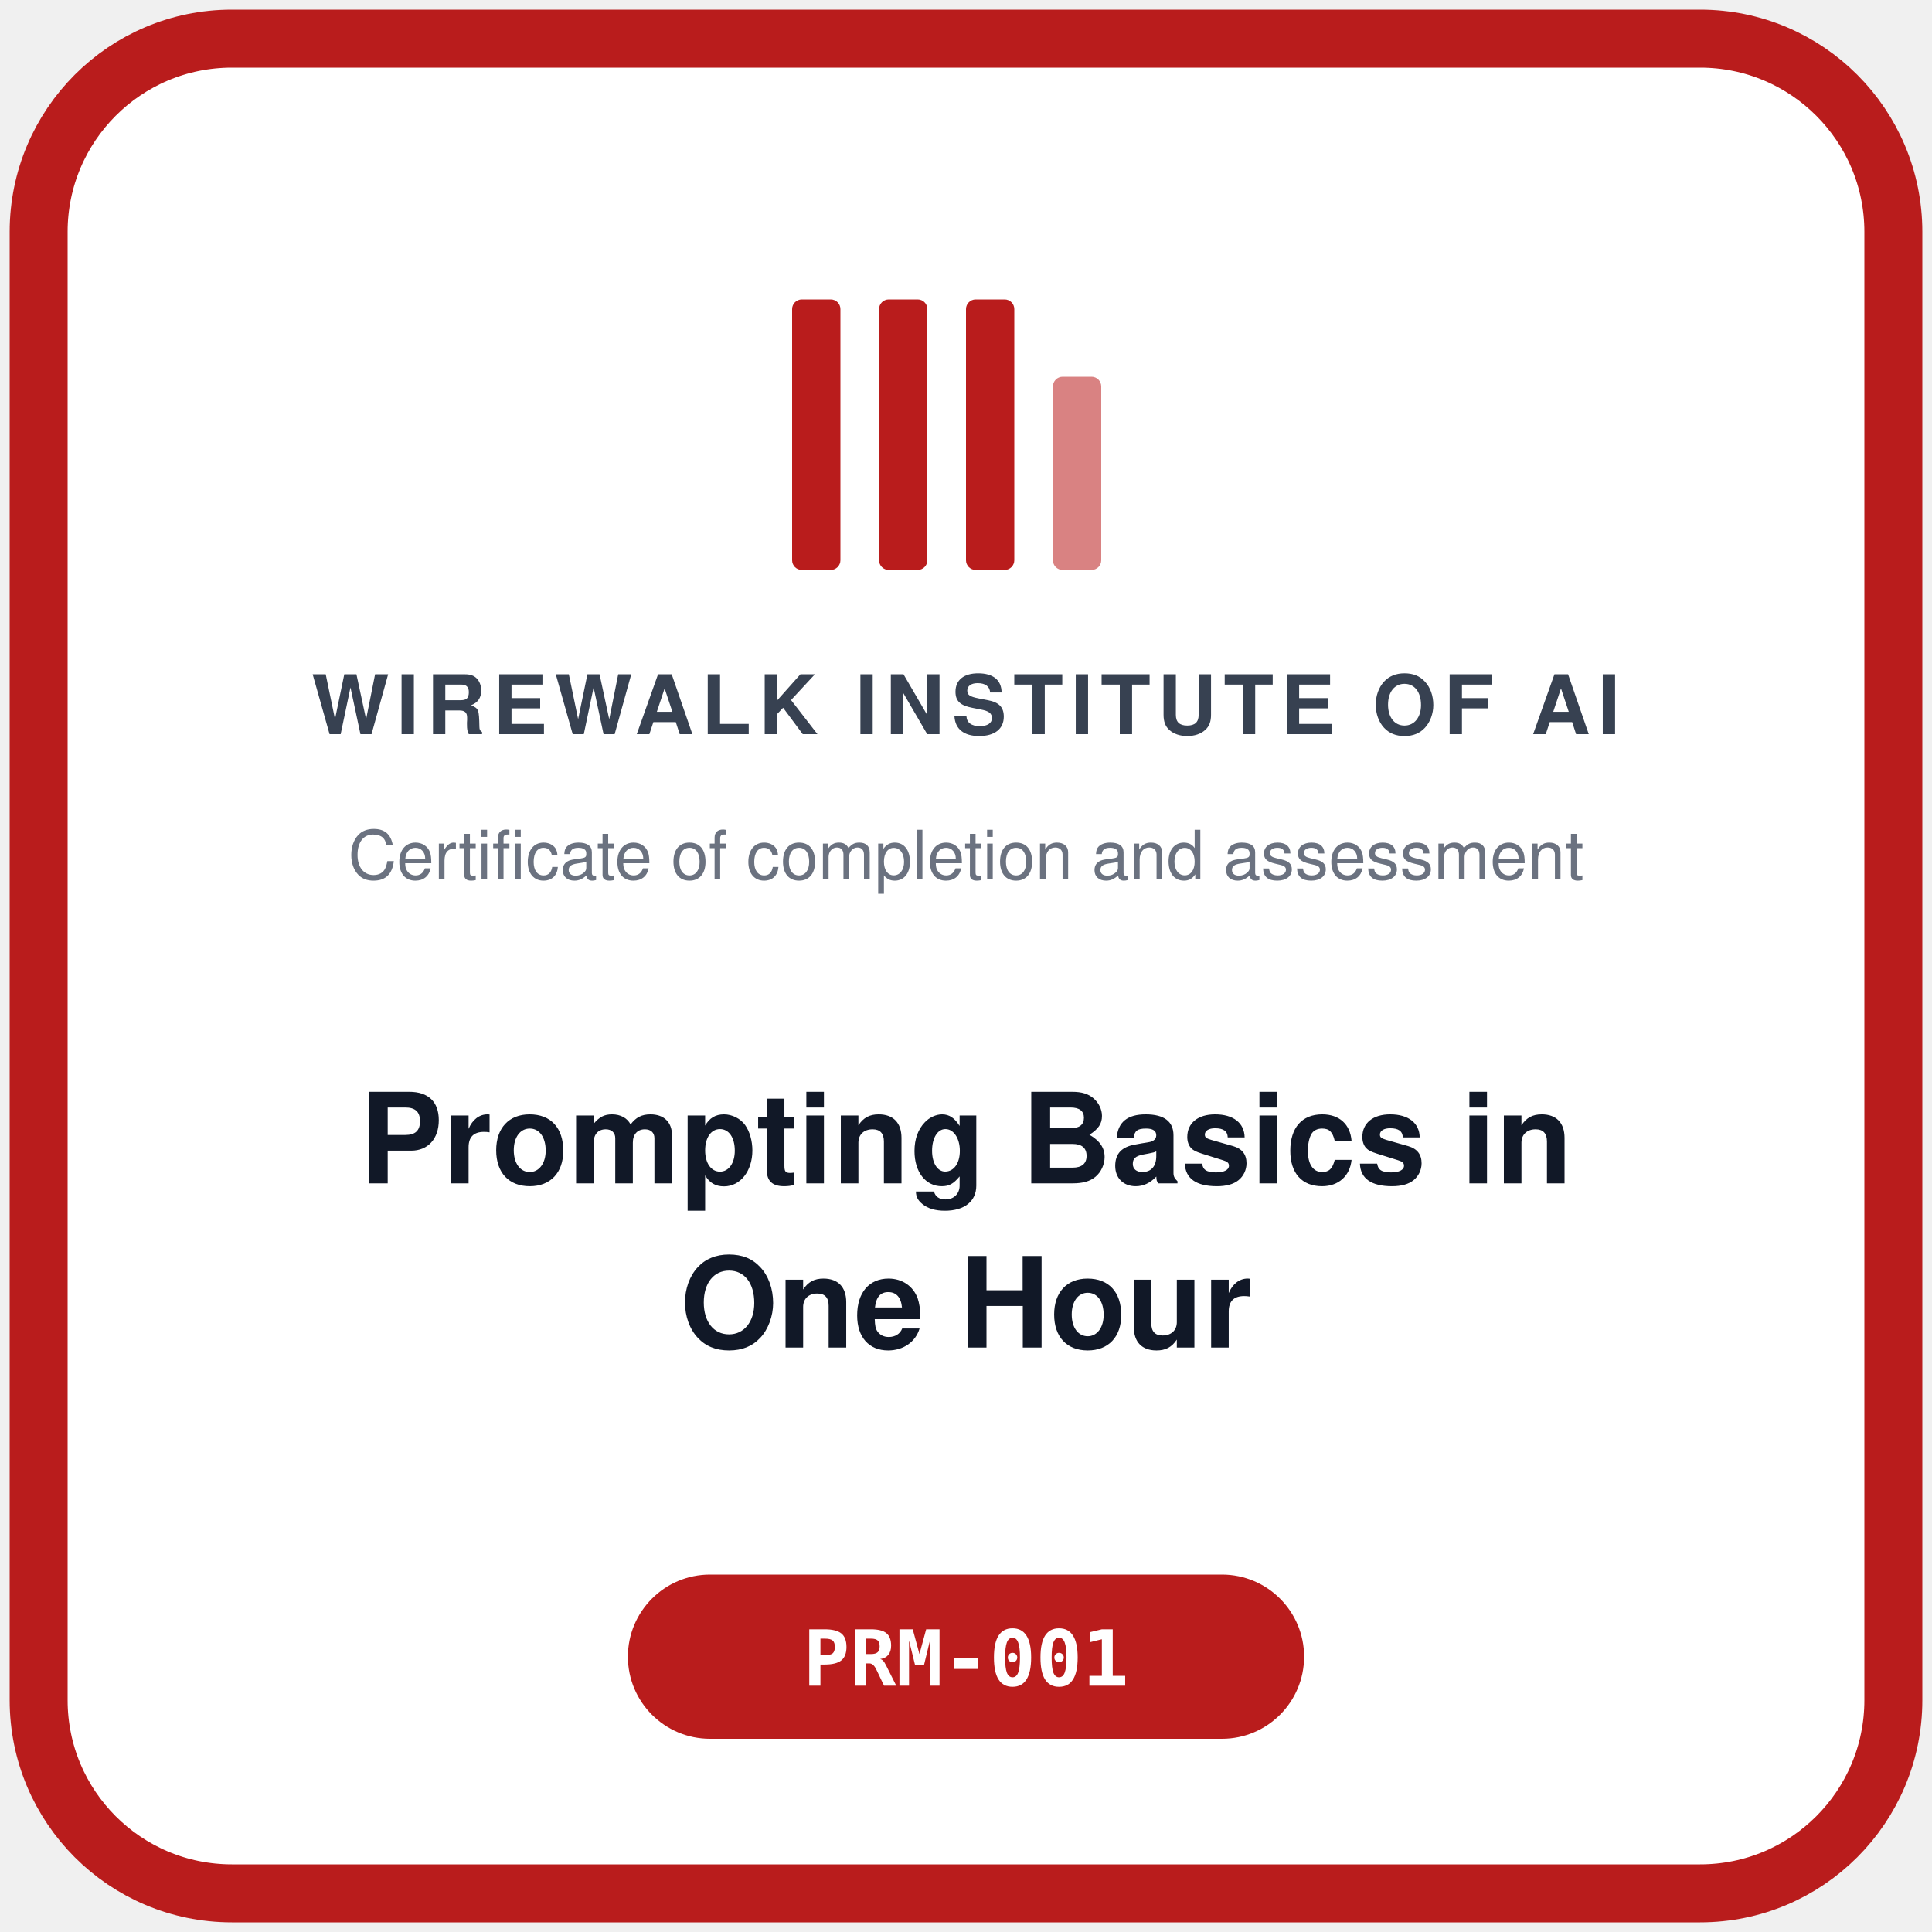
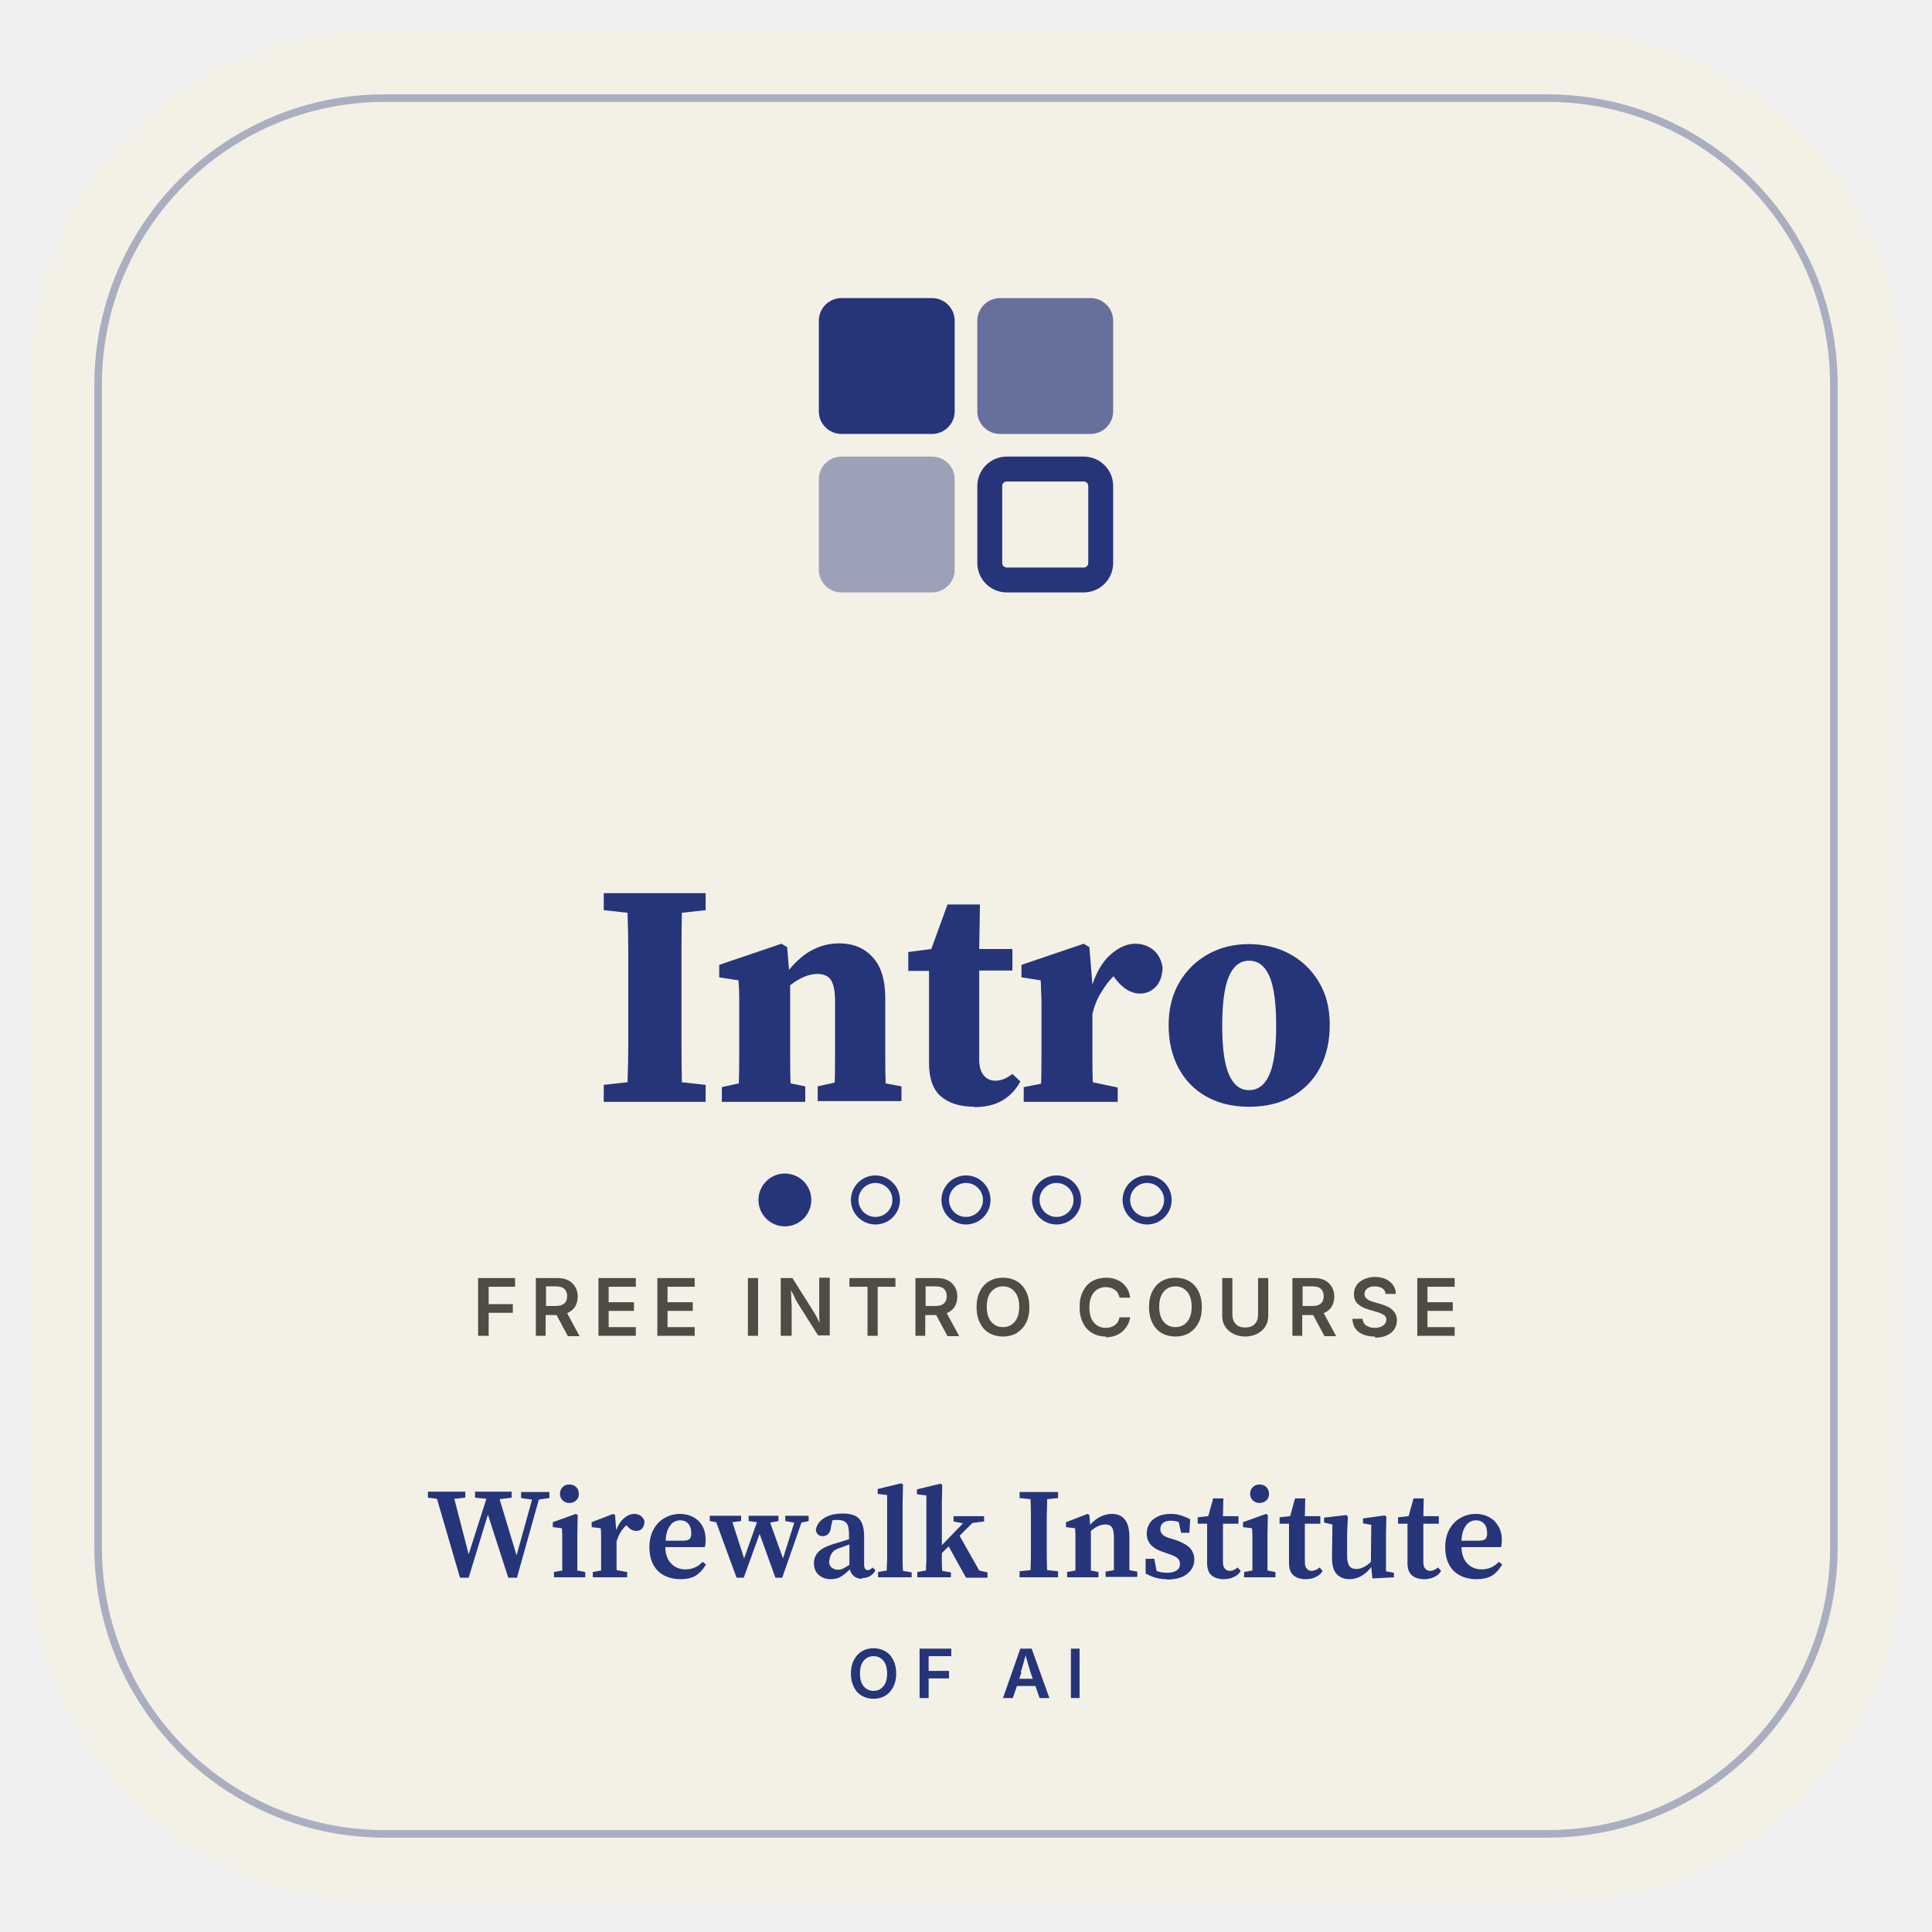
- <svg xmlns="http://www.w3.org/2000/svg" viewBox="0 0 400 400" width="400" height="400" role="img" aria-label="Wirewalk Institute of AI badge: Prompting Basics in One Hour">
-   <rect x="8" y="8" width="384" height="384" rx="40" fill="#ffffff" stroke="#b91c1c" stroke-width="12" />
-   <g fill="#b91c1c">
-     <rect x="164" y="62" width="10" height="56" rx="2" />
-     <rect x="182" y="62" width="10" height="56" rx="2" />
-     <rect x="200" y="62" width="10" height="56" rx="2" />
-     <rect x="218" y="78" width="10" height="40" rx="2" opacity="0.55" />
+ <svg xmlns="http://www.w3.org/2000/svg" viewBox="0 0 512 512" width="512" height="512" role="img" aria-labelledby="t d">
+   <rect x="8" y="8" width="496" height="496" rx="92" fill="#F3F0E6" />
+   <rect x="26" y="26" width="460" height="460" rx="76" fill="none" stroke="#26357A" stroke-opacity=".35" stroke-width="2" />
+   <g fill="#26357A">
+     <rect x="217" y="79" width="36" height="36" rx="6" />
+     <rect x="259" y="79" width="36" height="36" rx="6" opacity=".68" />
+     <rect x="217" y="121" width="36" height="36" rx="6" opacity=".42" />
  </g>
-   <text x="200" y="152" text-anchor="middle" font-family="Helvetica, Arial, sans-serif" font-size="17" font-weight="600" letter-spacing="1.5" fill="#374151">WIREWALK INSTITUTE OF AI</text>
-   <text x="200" y="182" text-anchor="middle" font-family="Helvetica, Arial, sans-serif" font-size="14" fill="#6b7280">Certificate of completion and assessment</text>
-   <g font-family="Helvetica, Arial, sans-serif">
-     <text x="200" y="245" text-anchor="middle" font-size="26" font-weight="700" fill="#111827">Prompting Basics in</text>
-     <text x="200" y="279" text-anchor="middle" font-size="26" font-weight="700" fill="#111827">One Hour</text>
-   </g>
-   <rect x="130" y="326" width="140" height="34" rx="17" fill="#b91c1c" />
-   <text x="200" y="349" text-anchor="middle" font-family="Menlo, Consolas, monospace" font-size="16" font-weight="700" fill="#ffffff">PRM-001</text>
+   <rect x="262.3" y="124.3" width="29.4" height="29.4" rx="4.5" fill="none" stroke="#26357A" stroke-width="6.6" />
+   <path fill="#26357A" d="M166.3 241.9l-6.3-.7l0-4.5l27 0l0 4.5l-6.3.7q-.1 5.1-.1 10.4q0 5.3 0 10.5l0 0l0 3q0 5.2 0 10.5q0 5.3.1 10.5l0 0l6.3.7l0 4.5l-27 0l0-4.5l6.3-.7q.2-5.1.2-10.3q0-5.2 0-10.5l0 0l0-3.1q0-5.2 0-10.5q0-5.2-.2-10.5l0 0zM213.4 292l-22.1 0l0-3.9l4.5-1q.1-3 .1-6.6q0-3.5 0-6.1l0 0l0-4.9q0-3.4 0-5.3q0-1.9-.2-4.4l0 0l-5.1-.8l0-3.3l16.5-5.6l1.5.9l.5 6q3.3-3.9 6.5-5.4q3.2-1.6 6.8-1.6l0 0q5.5 0 8.8 3.6q3.4 3.6 3.4 10.9l0 0l0 9.7q0 2.8 0 6.3q0 3.5.1 6.6l0 0l4.2.8l0 3.9l-22.2 0l0-3.9l4.5-1q.1-3 .1-6.5q0-3.5 0-6.2l0 0l0-8.8q0-4-1.1-5.7q-1.1-1.6-3.6-1.6l0 0q-3.3 0-7.2 3l0 0l0 13.1q0 2.6 0 6.2q0 3.6.1 6.7l0 0l3.9.8l0 3.9zM258.2 293.3l0 0q-5.6 0-8.8-2.7q-3.2-2.7-3.2-8.9l0 0q0-2.2 0-4.1q0-1.9 0-4.3l0 0l0-16l-5.5 0l0-5l6.1-.8l4.3-11.8l8.6 0l-.2 11.8l8.8 0l0 5.7l-8.8 0l0 23.5q0 2.9 1.2 4.3q1.2 1.4 3.1 1.4l0 0q2.2 0 4.5-1.8l0 0l2.1 2q-1.7 3.2-4.7 5q-3 1.8-7.6 1.8zM296.2 292l-24.9 0l0-3.9l4.6-.9q.1-3.1.1-6.6q0-3.5 0-6.1l0 0l0-5q0-2.4 0-3.9q0-1.5-.1-2.8q0-1.3-.1-3l0 0l-5.1-.8l0-3.3l16.5-5.6l1.5.9l.8 9.9q1.8-5.4 5-8.1q3.2-2.7 6.3-2.7l0 0q2.8 0 4.8 1.6q2 1.6 2.5 4.7l0 0q-.1 3.3-1.8 5.1q-1.7 1.8-4.2 1.8l0 0q-3.5 0-6.5-3.9l0 0l-.5-.7q-1.8 1.8-3.4 4.5q-1.6 2.7-2.2 5.6l0 0l0 5.7q0 2.6 0 6q0 3.4.1 6.3l0 0l6.6 1.4l0 3.9zM331 293.3l0 0q-6.5 0-11.3-2.7q-4.8-2.7-7.4-7.6q-2.6-4.9-2.6-11.3l0 0q0-6.5 2.8-11.3q2.8-4.8 7.6-7.5q4.8-2.7 10.8-2.7l0 0q6 0 10.9 2.6q4.8 2.6 7.7 7.4q2.9 4.8 2.9 11.4l0 0q0 6.5-2.6 11.4q-2.6 4.9-7.4 7.6q-4.8 2.7-11.3 2.7zm0-4.4l0 0q3.6 0 5.4-4.1q1.8-4.1 1.8-13l0 0q0-9-1.8-13.1q-1.8-4.1-5.4-4.1l0 0q-3.5 0-5.3 4.1q-1.8 4.1-1.8 13.1l0 0q0 8.9 1.8 13q1.8 4.1 5.3 4.1z" />
+   <circle cx="208" cy="318" r="7" fill="#26357A" />
+   <circle cx="232" cy="318" r="5.5" fill="none" stroke="#26357A" stroke-width="2" />
+   <circle cx="256" cy="318" r="5.5" fill="none" stroke="#26357A" stroke-width="2" />
+   <circle cx="280" cy="318" r="5.5" fill="none" stroke="#26357A" stroke-width="2" />
+   <circle cx="304" cy="318" r="5.5" fill="none" stroke="#26357A" stroke-width="2" />
+   <path fill="#4F4C45" d="M129.4 354l-2.7 0l0-15.3l9.8 0l0 2.3l-7 0l0 4.6l6.4 0l0 2.3l-6.4 0l0 6.1zM144.7 354l-2.7 0l0-15.3l5.7 0q2.6 0 4 1.4q1.4 1.4 1.4 3.5l0 0q0 1.5-.7 2.7q-.7 1.1-2.1 1.7l0 0l3.3 6.1l-3.1 0l-3-5.6l-2.9 0l0 5.6zm0-13l0 5.1l2.6 0q1.5 0 2.3-.7q.7-.7.7-1.9l0 0q0-1.2-.7-1.9q-.7-.7-2.3-.7l0 0l-2.6 0zM168.6 354l-10 0l0-15.3l9.9 0l0 2.3l-7.2 0l0 4.1l6.7 0l0 2.3l-6.7 0l0 4.3l7.2 0l0 2.3zM184.2 354l-10 0l0-15.3l9.9 0l0 2.3l-7.2 0l0 4.1l6.7 0l0 2.3l-6.7 0l0 4.3l7.2 0l0 2.3zM198.2 338.7l2.7 0l0 15.3l-2.7 0l0-15.3zM209.7 354l-2.8 0l0-15.3l3.1 0l5.3 8.4q.4.7.9 1.5q.5.9 1 2l0 0q-.1-1.1-.1-2.2q0-1.1 0-1.8l0 0l0-8l2.8 0l0 15.3l-3.1 0l-4.8-7.6q-.4-.6-.8-1.3q-.4-.6-.7-1.4q-.4-.7-.9-1.7l0 0q.1 1.4.1 2.6q.1 1.1.1 1.8l0 0l0 7.6zM229.8 341l-4.7 0l0-2.3l12.2 0l0 2.3l-4.7 0l0 13l-2.7 0l0-13zM245.3 354l-2.7 0l0-15.3l5.7 0q2.6 0 4 1.4q1.4 1.4 1.4 3.5l0 0q0 1.5-.7 2.7q-.7 1.1-2.1 1.7l0 0l3.3 6.1l-3.1 0l-3-5.6l-2.9 0l0 5.6zm0-13l0 5.1l2.6 0q1.5 0 2.3-.7q.7-.7.7-1.9l0 0q0-1.2-.7-1.9q-.7-.7-2.3-.7l0 0l-2.6 0zM265.8 354.2l0 0q-2 0-3.6-.9q-1.6-.9-2.5-2.7q-.9-1.8-.9-4.2l0 0q0-2.5.9-4.2q.9-1.8 2.5-2.7q1.6-.9 3.6-.9l0 0q2 0 3.6.9q1.6.9 2.5 2.7q.9 1.8.9 4.2l0 0q0 2.5-.9 4.2q-.9 1.7-2.5 2.7q-1.6.9-3.6.9zm0-2.5l0 0q1.9 0 3.1-1.4q1.2-1.4 1.2-4l0 0q0-2.6-1.2-4q-1.2-1.4-3.1-1.4l0 0q-1.9 0-3.1 1.4q-1.2 1.4-1.2 4l0 0q0 2.6 1.2 4q1.2 1.4 3.1 1.4zM293.1 354.2l0 0q-2 0-3.6-.9q-1.6-.9-2.5-2.7q-.9-1.8-.9-4.2l0 0q0-2.5.9-4.2q.9-1.8 2.5-2.7q1.6-.9 3.6-.9l0 0q1.7 0 3 .6q1.4.6 2.3 1.8q.9 1.2 1.1 2.9l0 0l-2.8 0q-.3-1.4-1.3-2.1q-1-.7-2.4-.7l0 0q-1.9 0-3.1 1.4q-1.2 1.4-1.2 4l0 0q0 2.6 1.2 4q1.2 1.4 3.1 1.4l0 0q1.4 0 2.4-.7q1-.7 1.3-2.1l0 0l2.8 0q-.2 1.5-1.1 2.7q-.8 1.2-2.2 1.9q-1.4.7-3.2.7zM311.5 354.2l0 0q-2 0-3.6-.9q-1.6-.9-2.5-2.7q-.9-1.8-.9-4.2l0 0q0-2.5.9-4.2q.9-1.8 2.5-2.7q1.6-.9 3.6-.9l0 0q2 0 3.6.9q1.6.9 2.5 2.7q.9 1.8.9 4.2l0 0q0 2.5-.9 4.2q-.9 1.7-2.5 2.7q-1.6.9-3.6.9zm0-2.5l0 0q1.9 0 3.1-1.4q1.2-1.4 1.2-4l0 0q0-2.6-1.2-4q-1.2-1.4-3.1-1.4l0 0q-1.9 0-3.1 1.4q-1.2 1.4-1.2 4l0 0q0 2.6 1.2 4q1.2 1.4 3.1 1.4zM330.2 354.2l0 0q-1.9 0-3.3-.7q-1.4-.7-2.2-1.9q-.8-1.2-.8-2.9l0 0l0-10l2.7 0l0 9.8q0 1.4.9 2.4q.9.9 2.5.9l0 0q1.6 0 2.5-.9q.9-.9.9-2.4l0 0l0-9.8l2.7 0l0 10q0 1.6-.8 2.9q-.8 1.2-2.2 1.9q-1.4.7-3.3.7zM345.2 354l-2.7 0l0-15.3l5.7 0q2.6 0 4 1.4q1.4 1.4 1.4 3.5l0 0q0 1.5-.7 2.7q-.7 1.1-2.1 1.7l0 0l3.3 6.1l-3.1 0l-3-5.6l-2.9 0l0 5.6zm0-13l0 5.1l2.6 0q1.5 0 2.3-.7q.7-.7.7-1.9l0 0q0-1.2-.7-1.9q-.7-.7-2.3-.7l0 0l-2.6 0zM364.4 354.2l0 0q-2.7 0-4.3-1.2q-1.6-1.2-1.7-3.5l0 0l2.7 0q.1 1.2 1 1.8q.9.6 2.2.6l0 0q1.4 0 2.2-.6q.9-.6.9-1.6l0 0q0-.9-.8-1.3q-.8-.5-2-.8l0 0l-1.7-.5q-1.9-.5-3-1.5q-1.1-1-1.1-2.6l0 0q0-1.4.7-2.4q.7-1 2-1.6q1.3-.6 2.9-.6l0 0q1.6 0 2.9.6q1.2.6 1.9 1.6q.7 1 .7 2.3l0 0l-2.7 0q-.1-1-.9-1.5q-.8-.5-2-.5l0 0q-1.3 0-2 .6q-.7.6-.7 1.4l0 0q0 .6.4 1.1q.4.4 1 .7q.6.2 1.2.4l0 0l1.4.4q1.1.3 2.2.8q1 .5 1.7 1.4q.7.9.7 2.2l0 0q0 1.3-.7 2.4q-.7 1-2 1.6q-1.3.6-3.1.6zM385.6 354l-10 0l0-15.3l9.9 0l0 2.3l-7.2 0l0 4.1l6.7 0l0 2.3l-6.7 0l0 4.3l7.2 0l0 2.3z" />
+   <path fill="#26357A" d="M140.9 397.4l-2.8-.4l0-1.6l7.5 0l0 1.6l-2.8.4l-5.8 20.7l-2.3 0l-5.4-16.7l-5.1 16.7l-2.3 0l-6.1-20.9l-2.4-.3l0-1.6l9.9 0l0 1.6l-2.9.3l3.8 14.7l4.7-14.7l-3-.3l0-1.6l9.7 0l0 1.6l-3.2.4l4.5 14.9l4.1-14.8zM155.2 418l-8.4 0l0-1.4l2.2-.4q0-1.3 0-2.7q0-1.5 0-2.6l0 0l0-1.6q0-1.4 0-2.3q0-.9-.1-2l0 0l-2.4-.3l0-1.3l6.1-2.2l.5.3l-.1 4.8l0 4.5q0 1.1 0 2.6q0 1.5 0 2.8l0 0l2.1.4l0 1.4zm-4.3-19.7l0 0q-1.1 0-1.8-.7q-.7-.7-.7-1.7l0 0q0-1.1.7-1.8q.7-.7 1.8-.7l0 0q1.1 0 1.8.7q.7.7.7 1.8l0 0q0 1.1-.7 1.7q-.7.7-1.8.7zM166.2 418l-9.1 0l0-1.4l2.2-.4q0-1.3 0-2.7q0-1.5 0-2.6l0 0l0-1.8q0-1.4 0-2.2q0-.8-.1-1.9l0 0l-2.4-.3l0-1.3l5.7-2.2l.5.3l.3 4q.8-2.1 2.1-3.2q1.3-1.1 2.7-1.1l0 0q.9 0 1.7.5q.7.5 1 1.4l0 0q-.1 2.6-2.2 2.6l0 0q-1.3 0-2.3-1.2l0 0l-.3-.3q-1.8 1.6-2.6 4.3l0 0l0 2.4q0 1.1 0 2.5q0 1.4 0 2.7l0 0l2.8.5l0 1.4zM180.2 402.9l0 0q-.9 0-1.7.5q-.8.5-1.4 1.7q-.6 1.2-.7 3.2l0 0l4.6 0q1.3 0 1.8-.5q.4-.5.4-1.4l0 0q0-1.8-.8-2.6q-.8-.9-2.1-.9zm.2 15.6l0 0q-2.5 0-4.4-1q-1.9-1-2.9-2.9q-1-1.9-1-4.6l0 0q0-2.7 1.1-4.7q1.1-2 2.9-3q1.9-1.1 4.1-1.1l0 0q2 0 3.6.9q1.5.8 2.4 2.4q.8 1.5.8 3.6l0 0q0 1.1-.2 1.9l0 0l-10.5 0q.1 2.9 1.6 4.4q1.5 1.5 3.7 1.5l0 0q2.8 0 4.6-2l0 0l.9.7q-1.1 1.9-2.6 2.9q-1.6 1-4.2 1zM210.3 403.5l-2.2-.4l0-1.4l6.2 0l0 1.4l-1.9.4l-5.1 14.6l-1.8 0l-4.2-11.6l-4.2 11.6l-1.9 0l-5.4-14.7l-1.7-.3l0-1.4l8.3 0l0 1.4l-2.3.3l3.1 9.6l3.4-9.6l-2.2-.3l0-1.4l7.9 0l0 1.4l-2.2.4l3.4 9.5l3-9.5zM228.5 418.4l0 0q-1.4 0-2.2-.7q-.8-.7-1.1-1.8l0 0q-1.3 1.3-2.3 1.9q-1.1.7-2.7.7l0 0q-1.9 0-3.2-1.1q-1.3-1.1-1.3-3.2l0 0q0-1.1.5-2q.5-1 1.8-1.8q1.3-.8 3.8-1.5l0 0q.8-.2 1.6-.5q.8-.2 1.6-.5l0 0l0-1.1q0-2.4-.7-3.2q-.7-.8-2.3-.8l0 0q-.3 0-.7 0q-.3 0-.7.1l0 0l-.4 1.8q-.1 1.2-.7 1.8q-.6.6-1.4.6l0 0q-1.6 0-1.9-1.6l0 0q.3-2 2.2-3.2q1.9-1.2 5-1.2l0 0q3 0 4.3 1.4q1.3 1.4 1.3 4.7l0 0l0 7.4q0 1.5 1 1.5l0 0q.6 0 1.2-.7l0 0l.8.7q-.6 1.2-1.5 1.6q-.8.5-2 .5zm-8.8-4.8l0 0q0 1.3.7 1.8q.7.6 1.7.6l0 0q.7 0 1.3-.3q.6-.3 1.7-1l0 0l0-5.4q-.6.2-1.1.4q-.6.2-1.1.4l0 0q-2 .6-2.5 1.6q-.6.9-.6 2zM241.5 418l-8.8 0l0-1.4l2.3-.4q0-1.3.1-2.7q0-1.3 0-2.7l0 0l0-14.6l-2.5-.3l0-1.3l6.2-1.5l.5.3l-.1 4.8l0 12.7q0 1.3 0 2.7q0 1.3.1 2.7l0 0l2.3.4l0 1.4zM251.9 418l-8.8 0l0-1.4l2.3-.4q0-1.3.1-2.7q0-1.4 0-2.6l0 0l0-14.6l-2.5-.3l0-1.3l6.2-1.5l.5.3l-.1 4.8l0 11.2l2.8-2.9l2.8-2.9l-2.5-.5l0-1.4l8.1 0l0 1.4l-3.1.4l-3.4 3.4l5.2 9.2l2.2.5l0 1.4l-5.7 0l-4.6-8.3l-1.8 1.8q0 1.1 0 2.4q0 1.2.1 2.3l0 0l2.3.4l0 1.4zM273.1 397.3l-2.9-.3l0-1.6l10.2 0l0 1.6l-2.9.3q0 2.1-.1 4.3q0 2.2 0 4.4l0 0l0 1.5q0 2.1 0 4.3q0 2.2.1 4.3l0 0l2.9.3l0 1.6l-10.2 0l0-1.6l2.9-.3q.1-2.1.1-4.3q0-2.2 0-4.4l0 0l0-1.5q0-2.1 0-4.3q0-2.2-.1-4.4l0 0zM291.2 418l-8.4 0l0-1.4l2.2-.4q0-1.3 0-2.7q0-1.5 0-2.6l0 0l0-1.8q0-1.4 0-2.2q0-.8-.1-1.9l0 0l-2.4-.3l0-1.3l5.7-2.2l.5.3l.2 2.6q1.3-1.5 2.8-2.2q1.5-.7 3-.7l0 0q2.2 0 3.4 1.5q1.2 1.5 1.2 4.6l0 0l0 3.5q0 1.2 0 2.6q0 1.4 0 2.7l0 0l2.1.4l0 1.4l-8.4 0l0-1.4l2.2-.4q0-1.3 0-2.7q0-1.4 0-2.6l0 0l0-3.2q0-2-.5-2.8q-.5-.8-1.8-.8l0 0q-1.8 0-3.8 1.7l0 0l0 5.1q0 1.1 0 2.6q0 1.5 0 2.8l0 0l2 .4l0 1.4zM309.1 418.5l0 0q-1.5 0-2.9-.4q-1.3-.4-2.6-1.1l0 0l0-3.9l2.3 0l.6 3.2q1.2.5 2.7.5l0 0q1.7 0 2.6-.6q.9-.6.9-1.7l0 0q0-1-.7-1.6q-.7-.6-2.3-1.1l0 0l-1.7-.6q-1.9-.6-3-1.8q-1.1-1.2-1.1-3l0 0q0-1.4.7-2.6q.7-1.2 2.2-1.9q1.4-.7 3.5-.7l0 0q1.5 0 2.7.4q1.2.4 2.4 1l0 0l-.2 3.6l-2.2 0l-.6-2.8q-.9-.4-2.1-.4l0 0q-1.4 0-2.1.6q-.7.6-.7 1.6l0 0q0 .9.6 1.5q.6.6 2.4 1.1l0 0l1.3.4q2.5.9 3.6 2.1q1.1 1.3 1.1 3l0 0q0 2.3-1.9 3.8q-1.9 1.5-5.3 1.5zM324.3 418.5l0 0q-2 0-3.2-1q-1.2-1-1.2-3.3l0 0q0-.7 0-1.4q0-.7 0-1.7l0 0l0-7.3l-2.5 0l0-1.7l2.8-.3l1.3-4.7l2.7 0l-.1 4.7l4.1 0l0 2l-4.1 0l0 10.1q0 1.3.5 1.8q.5.6 1.3.6l0 0q1 0 2.1-.9l0 0l.8.9q-.6 1.1-1.8 1.6q-1.1.6-2.7.6zM338.1 418l-8.4 0l0-1.4l2.2-.4q0-1.3 0-2.7q0-1.5 0-2.6l0 0l0-1.6q0-1.4 0-2.3q0-.9-.1-2l0 0l-2.4-.3l0-1.3l6.1-2.2l.5.3l-.1 4.8l0 4.5q0 1.1 0 2.6q0 1.5 0 2.8l0 0l2.1.4l0 1.4zm-4.3-19.7l0 0q-1.1 0-1.8-.7q-.7-.7-.7-1.7l0 0q0-1.1.7-1.8q.7-.7 1.8-.7l0 0q1.1 0 1.8.7q.7.7.7 1.8l0 0q0 1.1-.7 1.7q-.7.7-1.8.7zM346 418.5l0 0q-2 0-3.2-1q-1.2-1-1.2-3.3l0 0q0-.7 0-1.4q0-.7 0-1.7l0 0l0-7.3l-2.5 0l0-1.7l2.8-.3l1.3-4.7l2.7 0l-.1 4.7l4.1 0l0 2l-4.1 0l0 10.1q0 1.3.5 1.8q.5.6 1.3.6l0 0q1 0 2.1-.9l0 0l.8.9q-.6 1.1-1.8 1.6q-1.1.6-2.7.6zM369.5 418l-5.8.3l-.3-3q-2.5 3.2-5.8 3.2l0 0q-2.1 0-3.4-1.4q-1.3-1.4-1.2-4.7l0 0l.1-8.4l-2.2-.5l0-1.3l5.9-.7l.4.4l-.2 4.6l0 5.8q0 1.9.6 2.7q.6.8 1.8.8l0 0q1 0 2-.5q1-.5 1.9-1.4l0 0l.1-9.8l-2.2-.4l0-1.3l5.8-.8l.4.4l-.1 4.6l0 9.8l2.1.4l0 1.4zM377.4 418.5l0 0q-2 0-3.2-1q-1.2-1-1.2-3.3l0 0q0-.7 0-1.4q0-.7 0-1.7l0 0l0-7.3l-2.5 0l0-1.7l2.8-.3l1.3-4.7l2.7 0l-.1 4.7l4.1 0l0 2l-4.1 0l0 10.1q0 1.3.5 1.8q.5.6 1.3.6l0 0q1 0 2.1-.9l0 0l.8.9q-.6 1.1-1.8 1.6q-1.1.6-2.7.6zM391.1 402.9l0 0q-.9 0-1.7.5q-.8.5-1.4 1.7q-.6 1.2-.7 3.2l0 0l4.6 0q1.3 0 1.8-.5q.4-.5.4-1.4l0 0q0-1.8-.8-2.6q-.8-.9-2.1-.9zm.2 15.6l0 0q-2.5 0-4.4-1q-1.9-1-2.9-2.9q-1-1.9-1-4.6l0 0q0-2.7 1.1-4.7q1.1-2 2.9-3q1.9-1.1 4.1-1.1l0 0q2 0 3.6.9q1.5.8 2.4 2.4q.9 1.5.9 3.6l0 0q0 1.1-.2 1.9l0 0l-10.5 0q.1 2.9 1.6 4.4q1.5 1.5 3.7 1.5l0 0q2.8 0 4.6-2l0 0l.9.7q-1.1 1.9-2.6 2.9q-1.6 1-4.2 1zM231.5 450.2l0 0q-1.7 0-3.1-.8q-1.4-.8-2.1-2.3q-.8-1.5-.8-3.6l0 0q0-2.1.8-3.6q.8-1.5 2.1-2.3q1.4-.8 3.1-.8l0 0q1.7 0 3.1.8q1.4.8 2.1 2.3q.8 1.5.8 3.6l0 0q0 2.1-.8 3.6q-.8 1.5-2.1 2.3q-1.4.8-3.1.8zm0-2.1l0 0q1.6 0 2.6-1.2q1-1.2 1-3.4l0 0q0-2.2-1-3.4q-1-1.2-2.6-1.2l0 0q-1.6 0-2.6 1.2q-1 1.2-1 3.4l0 0q0 2.2 1 3.4q1 1.2 2.6 1.2zM246 450l-2.3 0l0-13.1l8.4 0l0 2l-6 0l0 3.9l5.4 0l0 2l-5.4 0l0 5.2zM268.4 450l-2.6 0l4.6-13.1l3 0l4.7 13.1l-2.6 0l-1.1-3.2l-4.9 0l-1.1 3.2zm2.3-6.8l-.6 1.7l3.6 0l-.6-1.7q-.3-.9-.6-2q-.3-1.1-.7-2.5l0 0q-.4 1.4-.7 2.5q-.3 1.1-.6 2l0 0zM283.8 436.9l2.3 0l0 13.1l-2.3 0l0-13.1z" />
</svg>
